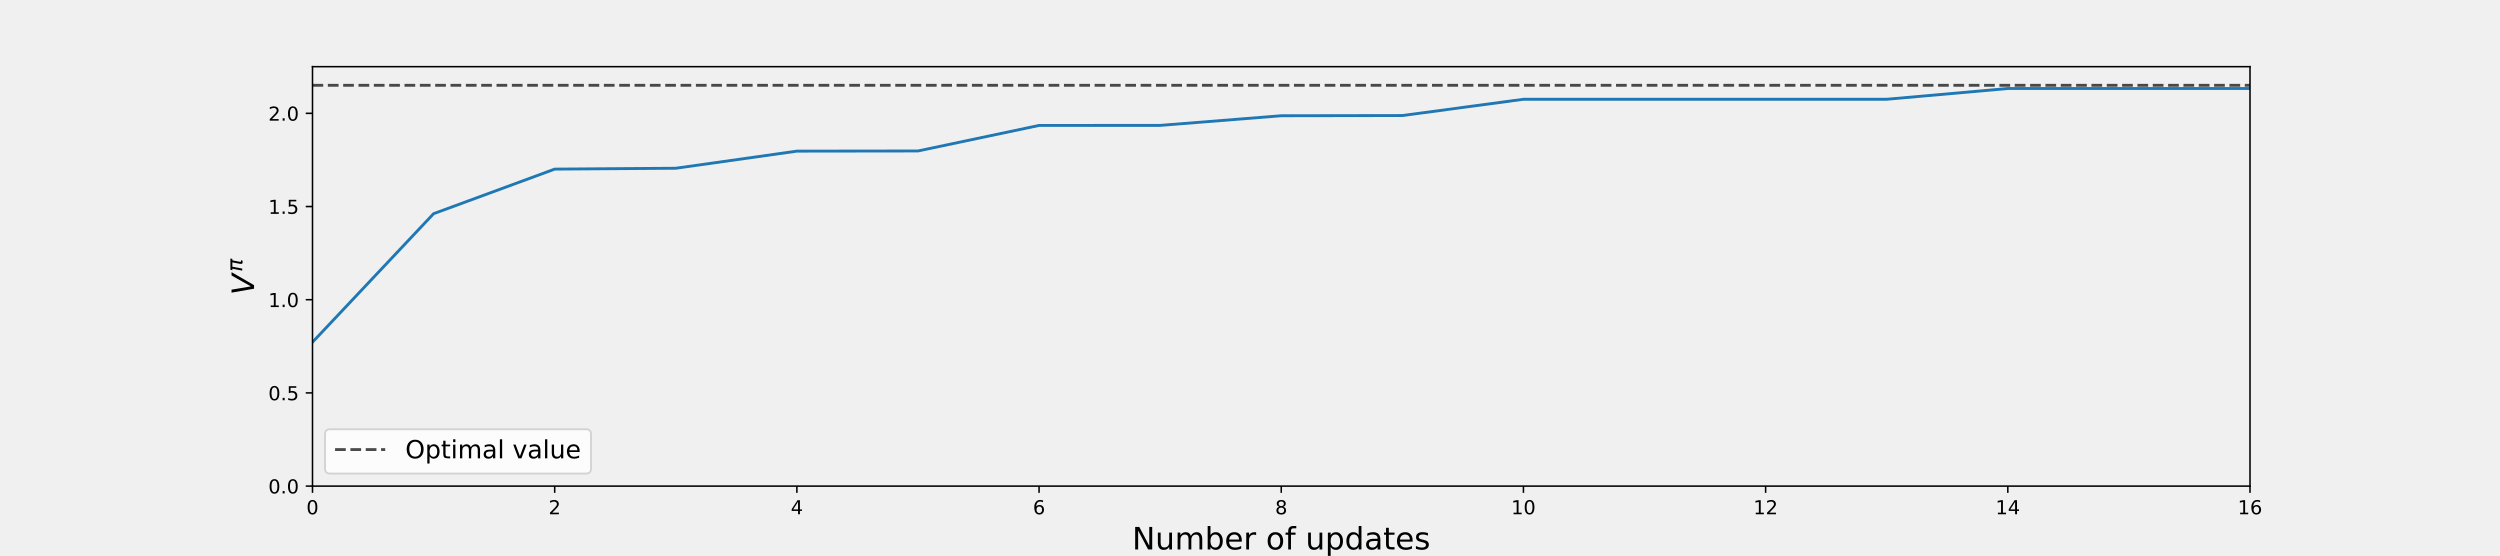
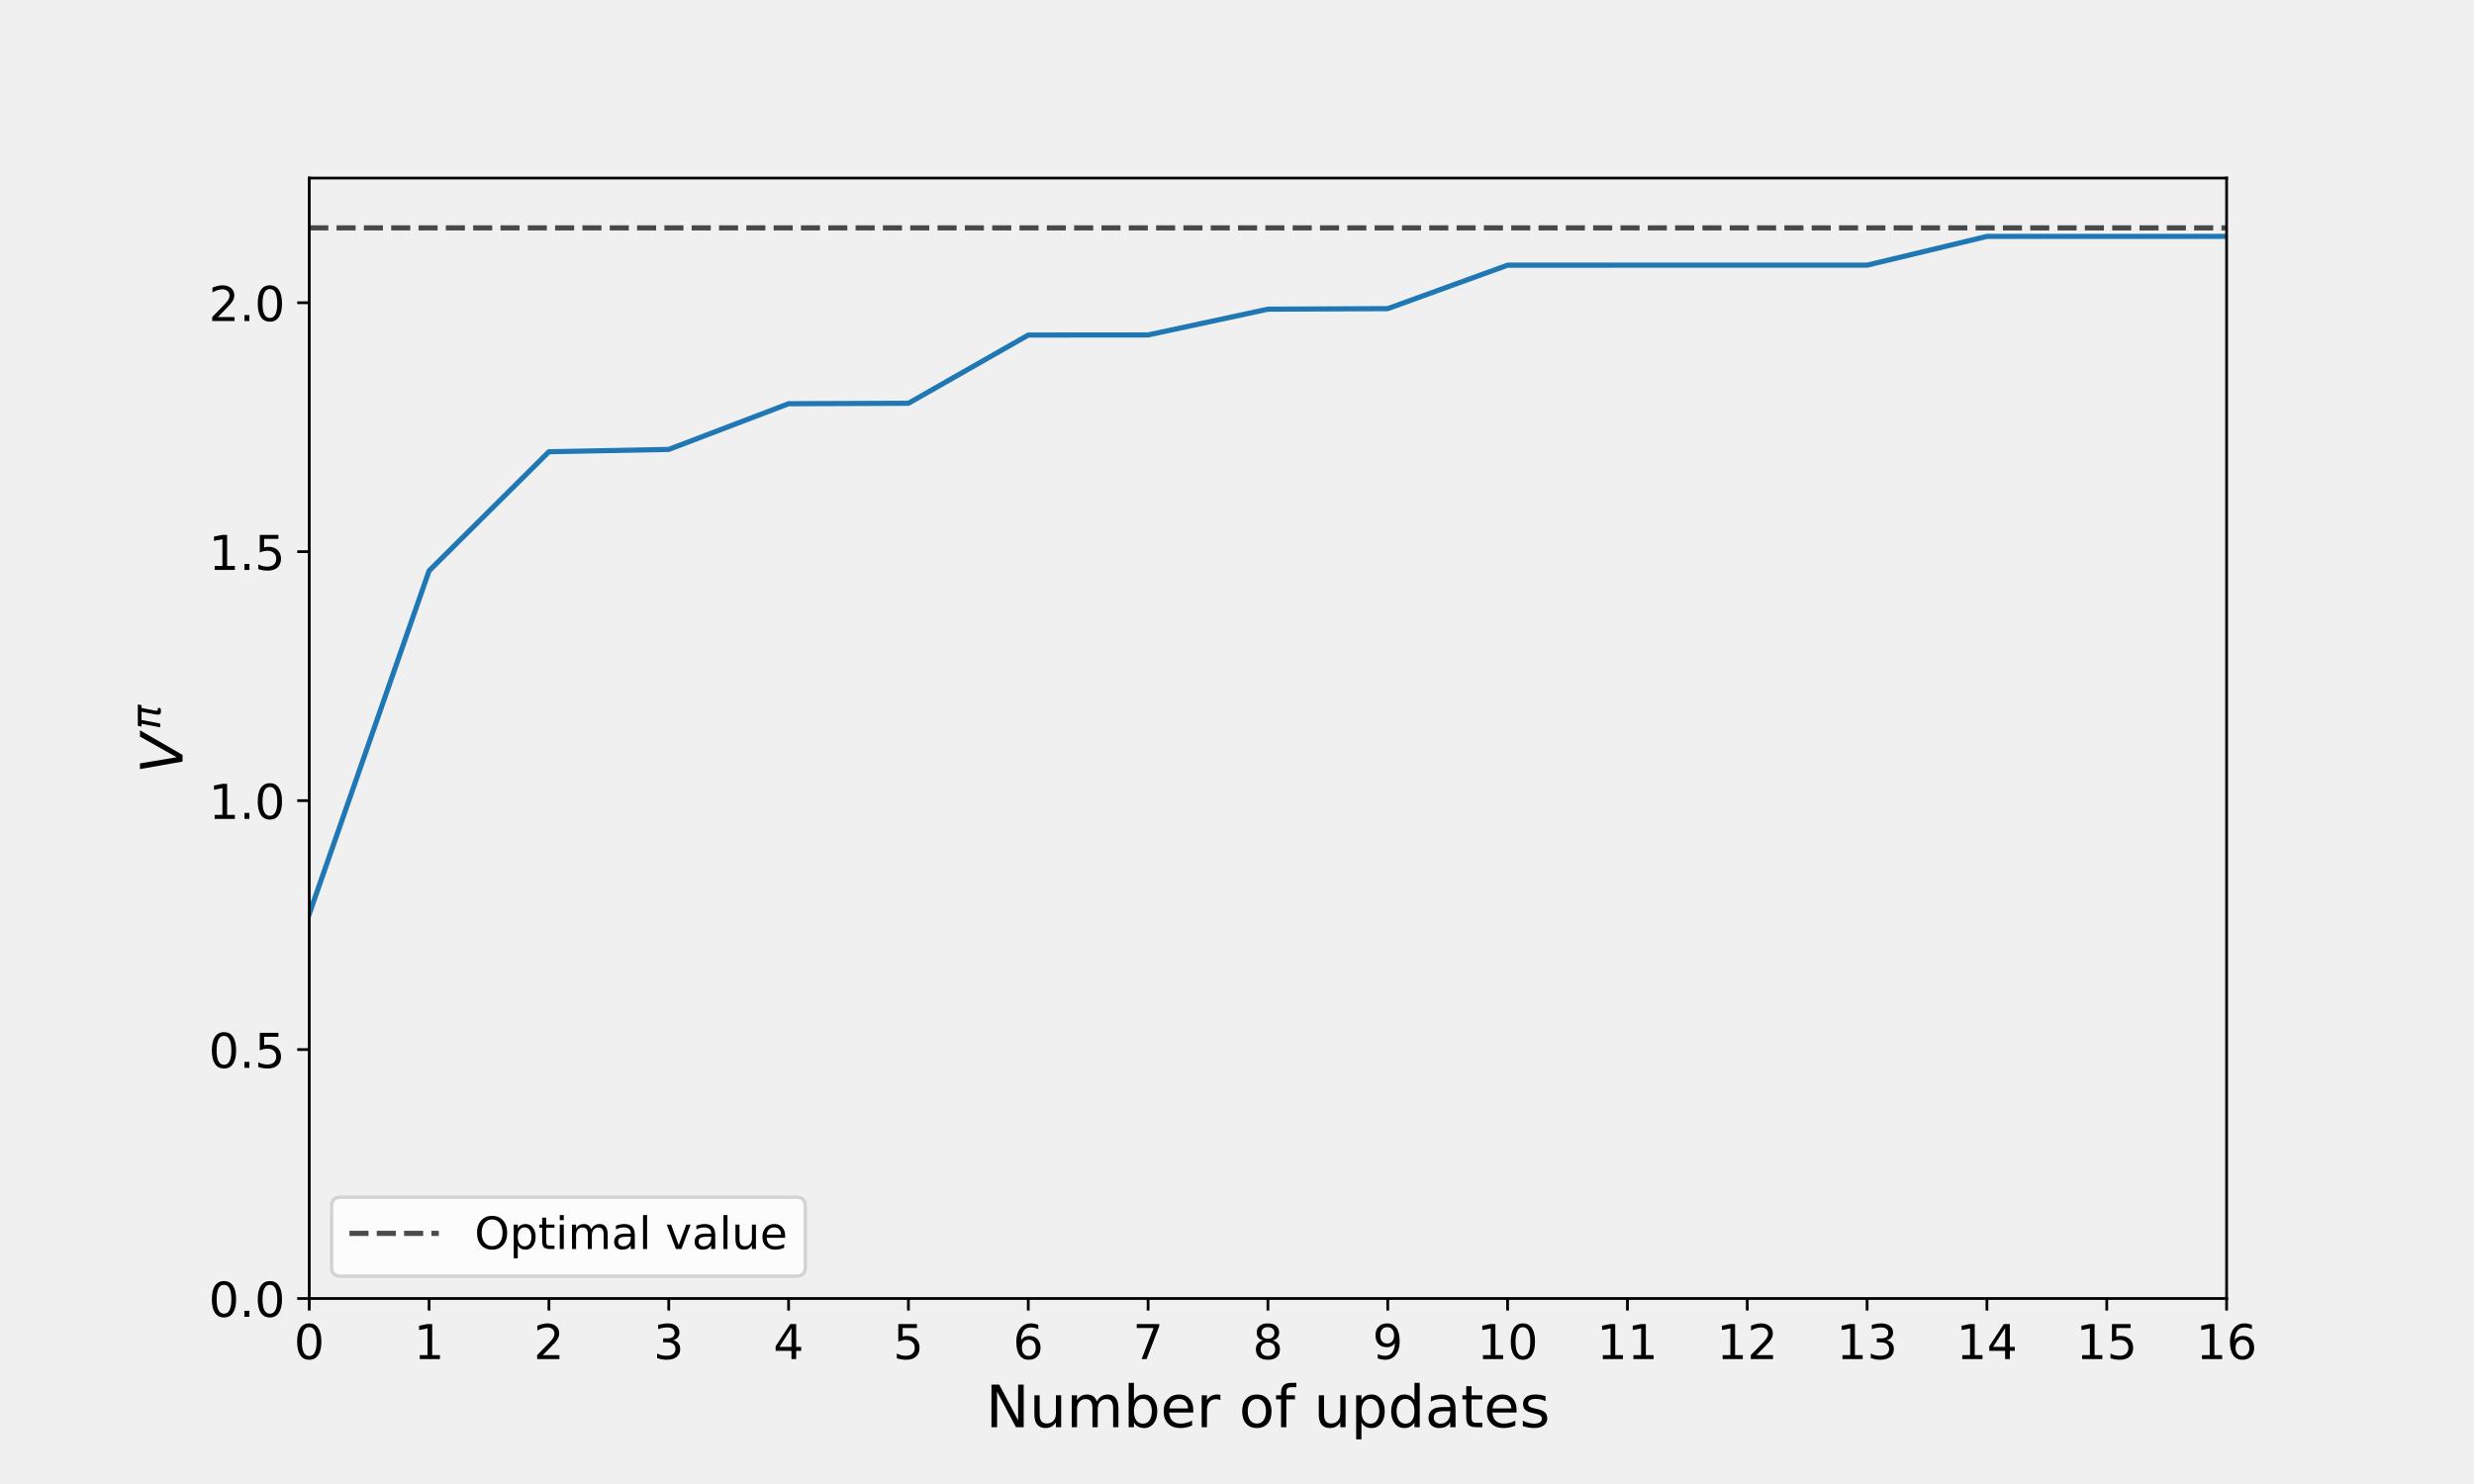
- <svg xmlns="http://www.w3.org/2000/svg" xmlns:xlink="http://www.w3.org/1999/xlink" width="1296pt" height="288pt" viewBox="0 0 1296 288" version="1.1">
+ <svg xmlns="http://www.w3.org/2000/svg" xmlns:xlink="http://www.w3.org/1999/xlink" width="720pt" height="432pt" viewBox="0 0 720 432" version="1.1">
  <defs>
    <style type="text/css">*{stroke-linejoin: round; stroke-linecap: butt}</style>
  </defs>
  <g id="figure_1">
    <g id="patch_1">
-       <path d="M 0 288  L 1296 288  L 1296 0  L 0 0  L 0 288  z " style="fill: none" />
+       <path d="M 0 432  L 720 432  L 720 0  L 0 0  L 0 432  z " style="fill: none" />
    </g>
    <g id="axes_1">
      <g id="patch_2">
-         <path d="M 162 252  L 1166.4 252  L 1166.4 34.56  L 162 34.56  L 162 252  z " style="fill: none" />
+         <path d="M 90 378  L 648 378  L 648 51.84  L 90 51.84  L 90 378  z " style="fill: none" />
      </g>
      <g id="matplotlib.axis_1">
        <g id="xtick_1">
          <g id="line2d_1">
            <defs>
-               <path id="m0a0b82d36b" d="M 0 0  L 0 3.5  " style="stroke: #000000; stroke-width: 0.8" />
+               <path id="m6c3528c30a" d="M 0 0  L 0 3.5  " style="stroke: #000000; stroke-width: 0.8" />
            </defs>
            <g>
-               <use xlink:href="#m0a0b82d36b" x="162" y="252" style="stroke: #000000; stroke-width: 0.8" />
+               <use xlink:href="#m6c3528c30a" x="90" y="378" style="stroke: #000000; stroke-width: 0.8" />
            </g>
          </g>
          <g id="text_1">
-             <g transform="translate(158.8187 266.5984)scale(0.1 -0.1)">
+             <g transform="translate(85.54625 395.6378)scale(0.14 -0.14)">
              <defs>
                <path id="DejaVuSans-30" d="M 2034 4250  Q 1547 4250 1301 3770  Q 1056 3291 1056 2328  Q 1056 1369 1301 889  Q 1547 409 2034 409  Q 2525 409 2770 889  Q 3016 1369 3016 2328  Q 3016 3291 2770 3770  Q 2525 4250 2034 4250  z M 2034 4750  Q 2819 4750 3233 4129  Q 3647 3509 3647 2328  Q 3647 1150 3233 529  Q 2819 -91 2034 -91  Q 1250 -91 836 529  Q 422 1150 422 2328  Q 422 3509 836 4129  Q 1250 4750 2034 4750  z " transform="scale(0.015625)" />
              </defs>
              <use xlink:href="#DejaVuSans-30" />
            </g>
          </g>
        </g>
        <g id="xtick_2">
          <g id="line2d_2">
            <g>
-               <use xlink:href="#m0a0b82d36b" x="287.55" y="252" style="stroke: #000000; stroke-width: 0.8" />
+               <use xlink:href="#m6c3528c30a" x="124.875" y="378" style="stroke: #000000; stroke-width: 0.8" />
            </g>
          </g>
          <g id="text_2">
-             <g transform="translate(284.3687 266.5984)scale(0.1 -0.1)">
-               <defs>
-                 <path id="DejaVuSans-32" d="M 1228 531  L 3431 531  L 3431 0  L 469 0  L 469 531  Q 828 903 1448 1529  Q 2069 2156 2228 2338  Q 2531 2678 2651 2914  Q 2772 3150 2772 3378  Q 2772 3750 2511 3984  Q 2250 4219 1831 4219  Q 1534 4219 1204 4116  Q 875 4013 500 3803  L 500 4441  Q 881 4594 1212 4672  Q 1544 4750 1819 4750  Q 2544 4750 2975 4387  Q 3406 4025 3406 3419  Q 3406 3131 3298 2873  Q 3191 2616 2906 2266  Q 2828 2175 2409 1742  Q 1991 1309 1228 531  z " transform="scale(0.015625)" />
-               </defs>
-               <use xlink:href="#DejaVuSans-32" />
+             <g transform="translate(120.4213 395.6378)scale(0.14 -0.14)">
+               <defs>
+                 <path id="DejaVuSans-31" d="M 794 531  L 1825 531  L 1825 4091  L 703 3866  L 703 4441  L 1819 4666  L 2450 4666  L 2450 531  L 3481 531  L 3481 0  L 794 0  L 794 531  z " transform="scale(0.015625)" />
+               </defs>
+               <use xlink:href="#DejaVuSans-31" />
            </g>
          </g>
        </g>
        <g id="xtick_3">
          <g id="line2d_3">
            <g>
-               <use xlink:href="#m0a0b82d36b" x="413.1" y="252" style="stroke: #000000; stroke-width: 0.8" />
+               <use xlink:href="#m6c3528c30a" x="159.75" y="378" style="stroke: #000000; stroke-width: 0.8" />
            </g>
          </g>
          <g id="text_3">
-             <g transform="translate(409.9187 266.5984)scale(0.1 -0.1)">
-               <defs>
-                 <path id="DejaVuSans-34" d="M 2419 4116  L 825 1625  L 2419 1625  L 2419 4116  z M 2253 4666  L 3047 4666  L 3047 1625  L 3713 1625  L 3713 1100  L 3047 1100  L 3047 0  L 2419 0  L 2419 1100  L 313 1100  L 313 1709  L 2253 4666  z " transform="scale(0.015625)" />
-               </defs>
-               <use xlink:href="#DejaVuSans-34" />
+             <g transform="translate(155.2962 395.6378)scale(0.14 -0.14)">
+               <defs>
+                 <path id="DejaVuSans-32" d="M 1228 531  L 3431 531  L 3431 0  L 469 0  L 469 531  Q 828 903 1448 1529  Q 2069 2156 2228 2338  Q 2531 2678 2651 2914  Q 2772 3150 2772 3378  Q 2772 3750 2511 3984  Q 2250 4219 1831 4219  Q 1534 4219 1204 4116  Q 875 4013 500 3803  L 500 4441  Q 881 4594 1212 4672  Q 1544 4750 1819 4750  Q 2544 4750 2975 4387  Q 3406 4025 3406 3419  Q 3406 3131 3298 2873  Q 3191 2616 2906 2266  Q 2828 2175 2409 1742  Q 1991 1309 1228 531  z " transform="scale(0.015625)" />
+               </defs>
+               <use xlink:href="#DejaVuSans-32" />
            </g>
          </g>
        </g>
        <g id="xtick_4">
          <g id="line2d_4">
            <g>
-               <use xlink:href="#m0a0b82d36b" x="538.65" y="252" style="stroke: #000000; stroke-width: 0.8" />
+               <use xlink:href="#m6c3528c30a" x="194.625" y="378" style="stroke: #000000; stroke-width: 0.8" />
            </g>
          </g>
          <g id="text_4">
-             <g transform="translate(535.4688 266.5984)scale(0.1 -0.1)">
-               <defs>
-                 <path id="DejaVuSans-36" d="M 2113 2584  Q 1688 2584 1439 2293  Q 1191 2003 1191 1497  Q 1191 994 1439 701  Q 1688 409 2113 409  Q 2538 409 2786 701  Q 3034 994 3034 1497  Q 3034 2003 2786 2293  Q 2538 2584 2113 2584  z M 3366 4563  L 3366 3988  Q 3128 4100 2886 4159  Q 2644 4219 2406 4219  Q 1781 4219 1451 3797  Q 1122 3375 1075 2522  Q 1259 2794 1537 2939  Q 1816 3084 2150 3084  Q 2853 3084 3261 2657  Q 3669 2231 3669 1497  Q 3669 778 3244 343  Q 2819 -91 2113 -91  Q 1303 -91 875 529  Q 447 1150 447 2328  Q 447 3434 972 4092  Q 1497 4750 2381 4750  Q 2619 4750 2861 4703  Q 3103 4656 3366 4563  z " transform="scale(0.015625)" />
-               </defs>
-               <use xlink:href="#DejaVuSans-36" />
+             <g transform="translate(190.1712 395.6378)scale(0.14 -0.14)">
+               <defs>
+                 <path id="DejaVuSans-33" d="M 2597 2516  Q 3050 2419 3304 2112  Q 3559 1806 3559 1356  Q 3559 666 3084 287  Q 2609 -91 1734 -91  Q 1441 -91 1130 -33  Q 819 25 488 141  L 488 750  Q 750 597 1062 519  Q 1375 441 1716 441  Q 2309 441 2620 675  Q 2931 909 2931 1356  Q 2931 1769 2642 2001  Q 2353 2234 1838 2234  L 1294 2234  L 1294 2753  L 1863 2753  Q 2328 2753 2575 2939  Q 2822 3125 2822 3475  Q 2822 3834 2567 4026  Q 2313 4219 1838 4219  Q 1578 4219 1281 4162  Q 984 4106 628 3988  L 628 4550  Q 988 4650 1302 4700  Q 1616 4750 1894 4750  Q 2613 4750 3031 4423  Q 3450 4097 3450 3541  Q 3450 3153 3228 2886  Q 3006 2619 2597 2516  z " transform="scale(0.015625)" />
+               </defs>
+               <use xlink:href="#DejaVuSans-33" />
            </g>
          </g>
        </g>
        <g id="xtick_5">
          <g id="line2d_5">
            <g>
-               <use xlink:href="#m0a0b82d36b" x="664.2" y="252" style="stroke: #000000; stroke-width: 0.8" />
+               <use xlink:href="#m6c3528c30a" x="229.5" y="378" style="stroke: #000000; stroke-width: 0.8" />
            </g>
          </g>
          <g id="text_5">
-             <g transform="translate(661.0187 266.5984)scale(0.1 -0.1)">
-               <defs>
-                 <path id="DejaVuSans-38" d="M 2034 2216  Q 1584 2216 1326 1975  Q 1069 1734 1069 1313  Q 1069 891 1326 650  Q 1584 409 2034 409  Q 2484 409 2743 651  Q 3003 894 3003 1313  Q 3003 1734 2745 1975  Q 2488 2216 2034 2216  z M 1403 2484  Q 997 2584 770 2862  Q 544 3141 544 3541  Q 544 4100 942 4425  Q 1341 4750 2034 4750  Q 2731 4750 3128 4425  Q 3525 4100 3525 3541  Q 3525 3141 3298 2862  Q 3072 2584 2669 2484  Q 3125 2378 3379 2068  Q 3634 1759 3634 1313  Q 3634 634 3220 271  Q 2806 -91 2034 -91  Q 1263 -91 848 271  Q 434 634 434 1313  Q 434 1759 690 2068  Q 947 2378 1403 2484  z M 1172 3481  Q 1172 3119 1398 2916  Q 1625 2713 2034 2713  Q 2441 2713 2670 2916  Q 2900 3119 2900 3481  Q 2900 3844 2670 4047  Q 2441 4250 2034 4250  Q 1625 4250 1398 4047  Q 1172 3844 1172 3481  z " transform="scale(0.015625)" />
-               </defs>
-               <use xlink:href="#DejaVuSans-38" />
+             <g transform="translate(225.0462 395.6378)scale(0.14 -0.14)">
+               <defs>
+                 <path id="DejaVuSans-34" d="M 2419 4116  L 825 1625  L 2419 1625  L 2419 4116  z M 2253 4666  L 3047 4666  L 3047 1625  L 3713 1625  L 3713 1100  L 3047 1100  L 3047 0  L 2419 0  L 2419 1100  L 313 1100  L 313 1709  L 2253 4666  z " transform="scale(0.015625)" />
+               </defs>
+               <use xlink:href="#DejaVuSans-34" />
            </g>
          </g>
        </g>
        <g id="xtick_6">
          <g id="line2d_6">
            <g>
-               <use xlink:href="#m0a0b82d36b" x="789.75" y="252" style="stroke: #000000; stroke-width: 0.8" />
+               <use xlink:href="#m6c3528c30a" x="264.375" y="378" style="stroke: #000000; stroke-width: 0.8" />
            </g>
          </g>
          <g id="text_6">
-             <g transform="translate(783.3875 266.5984)scale(0.1 -0.1)">
-               <defs>
-                 <path id="DejaVuSans-31" d="M 794 531  L 1825 531  L 1825 4091  L 703 3866  L 703 4441  L 1819 4666  L 2450 4666  L 2450 531  L 3481 531  L 3481 0  L 794 0  L 794 531  z " transform="scale(0.015625)" />
-               </defs>
-               <use xlink:href="#DejaVuSans-31" />
-               <use xlink:href="#DejaVuSans-30" x="63.623" />
+             <g transform="translate(259.9212 395.6378)scale(0.14 -0.14)">
+               <defs>
+                 <path id="DejaVuSans-35" d="M 691 4666  L 3169 4666  L 3169 4134  L 1269 4134  L 1269 2991  Q 1406 3038 1543 3061  Q 1681 3084 1819 3084  Q 2600 3084 3056 2656  Q 3513 2228 3513 1497  Q 3513 744 3044 326  Q 2575 -91 1722 -91  Q 1428 -91 1123 -41  Q 819 9 494 109  L 494 744  Q 775 591 1075 516  Q 1375 441 1709 441  Q 2250 441 2565 725  Q 2881 1009 2881 1497  Q 2881 1984 2565 2268  Q 2250 2553 1709 2553  Q 1456 2553 1204 2497  Q 953 2441 691 2322  L 691 4666  z " transform="scale(0.015625)" />
+               </defs>
+               <use xlink:href="#DejaVuSans-35" />
            </g>
          </g>
        </g>
        <g id="xtick_7">
          <g id="line2d_7">
            <g>
-               <use xlink:href="#m0a0b82d36b" x="915.3" y="252" style="stroke: #000000; stroke-width: 0.8" />
+               <use xlink:href="#m6c3528c30a" x="299.25" y="378" style="stroke: #000000; stroke-width: 0.8" />
            </g>
          </g>
          <g id="text_7">
-             <g transform="translate(908.9375 266.5984)scale(0.1 -0.1)">
-               <use xlink:href="#DejaVuSans-31" />
-               <use xlink:href="#DejaVuSans-32" x="63.623" />
+             <g transform="translate(294.7962 395.6378)scale(0.14 -0.14)">
+               <defs>
+                 <path id="DejaVuSans-36" d="M 2113 2584  Q 1688 2584 1439 2293  Q 1191 2003 1191 1497  Q 1191 994 1439 701  Q 1688 409 2113 409  Q 2538 409 2786 701  Q 3034 994 3034 1497  Q 3034 2003 2786 2293  Q 2538 2584 2113 2584  z M 3366 4563  L 3366 3988  Q 3128 4100 2886 4159  Q 2644 4219 2406 4219  Q 1781 4219 1451 3797  Q 1122 3375 1075 2522  Q 1259 2794 1537 2939  Q 1816 3084 2150 3084  Q 2853 3084 3261 2657  Q 3669 2231 3669 1497  Q 3669 778 3244 343  Q 2819 -91 2113 -91  Q 1303 -91 875 529  Q 447 1150 447 2328  Q 447 3434 972 4092  Q 1497 4750 2381 4750  Q 2619 4750 2861 4703  Q 3103 4656 3366 4563  z " transform="scale(0.015625)" />
+               </defs>
+               <use xlink:href="#DejaVuSans-36" />
            </g>
          </g>
        </g>
        <g id="xtick_8">
          <g id="line2d_8">
            <g>
-               <use xlink:href="#m0a0b82d36b" x="1040.85" y="252" style="stroke: #000000; stroke-width: 0.8" />
+               <use xlink:href="#m6c3528c30a" x="334.125" y="378" style="stroke: #000000; stroke-width: 0.8" />
            </g>
          </g>
          <g id="text_8">
-             <g transform="translate(1034.487 266.5984)scale(0.1 -0.1)">
-               <use xlink:href="#DejaVuSans-31" />
-               <use xlink:href="#DejaVuSans-34" x="63.623" />
+             <g transform="translate(329.6712 395.6378)scale(0.14 -0.14)">
+               <defs>
+                 <path id="DejaVuSans-37" d="M 525 4666  L 3525 4666  L 3525 4397  L 1831 0  L 1172 0  L 2766 4134  L 525 4134  L 525 4666  z " transform="scale(0.015625)" />
+               </defs>
+               <use xlink:href="#DejaVuSans-37" />
            </g>
          </g>
        </g>
        <g id="xtick_9">
          <g id="line2d_9">
            <g>
-               <use xlink:href="#m0a0b82d36b" x="1166.4" y="252" style="stroke: #000000; stroke-width: 0.8" />
+               <use xlink:href="#m6c3528c30a" x="369" y="378" style="stroke: #000000; stroke-width: 0.8" />
            </g>
          </g>
          <g id="text_9">
-             <g transform="translate(1160.037 266.5984)scale(0.1 -0.1)">
+             <g transform="translate(364.5462 395.6378)scale(0.14 -0.14)">
+               <defs>
+                 <path id="DejaVuSans-38" d="M 2034 2216  Q 1584 2216 1326 1975  Q 1069 1734 1069 1313  Q 1069 891 1326 650  Q 1584 409 2034 409  Q 2484 409 2743 651  Q 3003 894 3003 1313  Q 3003 1734 2745 1975  Q 2488 2216 2034 2216  z M 1403 2484  Q 997 2584 770 2862  Q 544 3141 544 3541  Q 544 4100 942 4425  Q 1341 4750 2034 4750  Q 2731 4750 3128 4425  Q 3525 4100 3525 3541  Q 3525 3141 3298 2862  Q 3072 2584 2669 2484  Q 3125 2378 3379 2068  Q 3634 1759 3634 1313  Q 3634 634 3220 271  Q 2806 -91 2034 -91  Q 1263 -91 848 271  Q 434 634 434 1313  Q 434 1759 690 2068  Q 947 2378 1403 2484  z M 1172 3481  Q 1172 3119 1398 2916  Q 1625 2713 2034 2713  Q 2441 2713 2670 2916  Q 2900 3119 2900 3481  Q 2900 3844 2670 4047  Q 2441 4250 2034 4250  Q 1625 4250 1398 4047  Q 1172 3844 1172 3481  z " transform="scale(0.015625)" />
+               </defs>
+               <use xlink:href="#DejaVuSans-38" />
+             </g>
+           </g>
+         </g>
+         <g id="xtick_10">
+           <g id="line2d_10">
+             <g>
+               <use xlink:href="#m6c3528c30a" x="403.875" y="378" style="stroke: #000000; stroke-width: 0.8" />
+             </g>
+           </g>
+           <g id="text_10">
+             <g transform="translate(399.4212 395.6378)scale(0.14 -0.14)">
+               <defs>
+                 <path id="DejaVuSans-39" d="M 703 97  L 703 672  Q 941 559 1184 500  Q 1428 441 1663 441  Q 2288 441 2617 861  Q 2947 1281 2994 2138  Q 2813 1869 2534 1725  Q 2256 1581 1919 1581  Q 1219 1581 811 2004  Q 403 2428 403 3163  Q 403 3881 828 4315  Q 1253 4750 1959 4750  Q 2769 4750 3195 4129  Q 3622 3509 3622 2328  Q 3622 1225 3098 567  Q 2575 -91 1691 -91  Q 1453 -91 1209 -44  Q 966 3 703 97  z M 1959 2075  Q 2384 2075 2632 2365  Q 2881 2656 2881 3163  Q 2881 3666 2632 3958  Q 2384 4250 1959 4250  Q 1534 4250 1286 3958  Q 1038 3666 1038 3163  Q 1038 2656 1286 2365  Q 1534 2075 1959 2075  z " transform="scale(0.015625)" />
+               </defs>
+               <use xlink:href="#DejaVuSans-39" />
+             </g>
+           </g>
+         </g>
+         <g id="xtick_11">
+           <g id="line2d_11">
+             <g>
+               <use xlink:href="#m6c3528c30a" x="438.75" y="378" style="stroke: #000000; stroke-width: 0.8" />
+             </g>
+           </g>
+           <g id="text_11">
+             <g transform="translate(429.8425 395.6378)scale(0.14 -0.14)">
+               <use xlink:href="#DejaVuSans-31" />
+               <use xlink:href="#DejaVuSans-30" x="63.623" />
+             </g>
+           </g>
+         </g>
+         <g id="xtick_12">
+           <g id="line2d_12">
+             <g>
+               <use xlink:href="#m6c3528c30a" x="473.625" y="378" style="stroke: #000000; stroke-width: 0.8" />
+             </g>
+           </g>
+           <g id="text_12">
+             <g transform="translate(464.7175 395.6378)scale(0.14 -0.14)">
+               <use xlink:href="#DejaVuSans-31" />
+               <use xlink:href="#DejaVuSans-31" x="63.623" />
+             </g>
+           </g>
+         </g>
+         <g id="xtick_13">
+           <g id="line2d_13">
+             <g>
+               <use xlink:href="#m6c3528c30a" x="508.5" y="378" style="stroke: #000000; stroke-width: 0.8" />
+             </g>
+           </g>
+           <g id="text_13">
+             <g transform="translate(499.5925 395.6378)scale(0.14 -0.14)">
+               <use xlink:href="#DejaVuSans-31" />
+               <use xlink:href="#DejaVuSans-32" x="63.623" />
+             </g>
+           </g>
+         </g>
+         <g id="xtick_14">
+           <g id="line2d_14">
+             <g>
+               <use xlink:href="#m6c3528c30a" x="543.375" y="378" style="stroke: #000000; stroke-width: 0.8" />
+             </g>
+           </g>
+           <g id="text_14">
+             <g transform="translate(534.4675 395.6378)scale(0.14 -0.14)">
+               <use xlink:href="#DejaVuSans-31" />
+               <use xlink:href="#DejaVuSans-33" x="63.623" />
+             </g>
+           </g>
+         </g>
+         <g id="xtick_15">
+           <g id="line2d_15">
+             <g>
+               <use xlink:href="#m6c3528c30a" x="578.25" y="378" style="stroke: #000000; stroke-width: 0.8" />
+             </g>
+           </g>
+           <g id="text_15">
+             <g transform="translate(569.3425 395.6378)scale(0.14 -0.14)">
+               <use xlink:href="#DejaVuSans-31" />
+               <use xlink:href="#DejaVuSans-34" x="63.623" />
+             </g>
+           </g>
+         </g>
+         <g id="xtick_16">
+           <g id="line2d_16">
+             <g>
+               <use xlink:href="#m6c3528c30a" x="613.125" y="378" style="stroke: #000000; stroke-width: 0.8" />
+             </g>
+           </g>
+           <g id="text_16">
+             <g transform="translate(604.2175 395.6378)scale(0.14 -0.14)">
+               <use xlink:href="#DejaVuSans-31" />
+               <use xlink:href="#DejaVuSans-35" x="63.623" />
+             </g>
+           </g>
+         </g>
+         <g id="xtick_17">
+           <g id="line2d_17">
+             <g>
+               <use xlink:href="#m6c3528c30a" x="648" y="378" style="stroke: #000000; stroke-width: 0.8" />
+             </g>
+           </g>
+           <g id="text_17">
+             <g transform="translate(639.0925 395.6378)scale(0.14 -0.14)">
              <use xlink:href="#DejaVuSans-31" />
              <use xlink:href="#DejaVuSans-36" x="63.623" />
            </g>
          </g>
        </g>
-         <g id="text_10">
-           <g transform="translate(586.91 284.8356)scale(0.16 -0.16)">
+         <g id="text_18">
+           <g transform="translate(286.8794 415.4667)scale(0.17 -0.17)">
            <defs>
              <path id="DejaVuSans-4e" d="M 628 4666  L 1478 4666  L 3547 763  L 3547 4666  L 4159 4666  L 4159 0  L 3309 0  L 1241 3903  L 1241 0  L 628 0  L 628 4666  z " transform="scale(0.015625)" />
              <path id="DejaVuSans-75" d="M 544 1381  L 544 3500  L 1119 3500  L 1119 1403  Q 1119 906 1312 657  Q 1506 409 1894 409  Q 2359 409 2629 706  Q 2900 1003 2900 1516  L 2900 3500  L 3475 3500  L 3475 0  L 2900 0  L 2900 538  Q 2691 219 2414 64  Q 2138 -91 1772 -91  Q 1169 -91 856 284  Q 544 659 544 1381  z M 1991 3584  L 1991 3584  z " transform="scale(0.015625)" />
              <path id="DejaVuSans-6d" d="M 3328 2828  Q 3544 3216 3844 3400  Q 4144 3584 4550 3584  Q 5097 3584 5394 3201  Q 5691 2819 5691 2113  L 5691 0  L 5113 0  L 5113 2094  Q 5113 2597 4934 2840  Q 4756 3084 4391 3084  Q 3944 3084 3684 2787  Q 3425 2491 3425 1978  L 3425 0  L 2847 0  L 2847 2094  Q 2847 2600 2669 2842  Q 2491 3084 2119 3084  Q 1678 3084 1418 2786  Q 1159 2488 1159 1978  L 1159 0  L 581 0  L 581 3500  L 1159 3500  L 1159 2956  Q 1356 3278 1631 3431  Q 1906 3584 2284 3584  Q 2666 3584 2933 3390  Q 3200 3197 3328 2828  z " transform="scale(0.015625)" />
              <path id="DejaVuSans-62" d="M 3116 1747  Q 3116 2381 2855 2742  Q 2594 3103 2138 3103  Q 1681 3103 1420 2742  Q 1159 2381 1159 1747  Q 1159 1113 1420 752  Q 1681 391 2138 391  Q 2594 391 2855 752  Q 3116 1113 3116 1747  z M 1159 2969  Q 1341 3281 1617 3432  Q 1894 3584 2278 3584  Q 2916 3584 3314 3078  Q 3713 2572 3713 1747  Q 3713 922 3314 415  Q 2916 -91 2278 -91  Q 1894 -91 1617 61  Q 1341 213 1159 525  L 1159 0  L 581 0  L 581 4863  L 1159 4863  L 1159 2969  z " transform="scale(0.015625)" />
              <path id="DejaVuSans-65" d="M 3597 1894  L 3597 1613  L 953 1613  Q 991 1019 1311 708  Q 1631 397 2203 397  Q 2534 397 2845 478  Q 3156 559 3463 722  L 3463 178  Q 3153 47 2828 -22  Q 2503 -91 2169 -91  Q 1331 -91 842 396  Q 353 884 353 1716  Q 353 2575 817 3079  Q 1281 3584 2069 3584  Q 2775 3584 3186 3129  Q 3597 2675 3597 1894  z M 3022 2063  Q 3016 2534 2758 2815  Q 2500 3097 2075 3097  Q 1594 3097 1305 2825  Q 1016 2553 972 2059  L 3022 2063  z " transform="scale(0.015625)" />
              <path id="DejaVuSans-72" d="M 2631 2963  Q 2534 3019 2420 3045  Q 2306 3072 2169 3072  Q 1681 3072 1420 2755  Q 1159 2438 1159 1844  L 1159 0  L 581 0  L 581 3500  L 1159 3500  L 1159 2956  Q 1341 3275 1631 3429  Q 1922 3584 2338 3584  Q 2397 3584 2469 3576  Q 2541 3569 2628 3553  L 2631 2963  z " transform="scale(0.015625)" />
              <path id="DejaVuSans-20" transform="scale(0.015625)" />
              <path id="DejaVuSans-6f" d="M 1959 3097  Q 1497 3097 1228 2736  Q 959 2375 959 1747  Q 959 1119 1226 758  Q 1494 397 1959 397  Q 2419 397 2687 759  Q 2956 1122 2956 1747  Q 2956 2369 2687 2733  Q 2419 3097 1959 3097  z M 1959 3584  Q 2709 3584 3137 3096  Q 3566 2609 3566 1747  Q 3566 888 3137 398  Q 2709 -91 1959 -91  Q 1206 -91 779 398  Q 353 888 353 1747  Q 353 2609 779 3096  Q 1206 3584 1959 3584  z " transform="scale(0.015625)" />
              <path id="DejaVuSans-66" d="M 2375 4863  L 2375 4384  L 1825 4384  Q 1516 4384 1395 4259  Q 1275 4134 1275 3809  L 1275 3500  L 2222 3500  L 2222 3053  L 1275 3053  L 1275 0  L 697 0  L 697 3053  L 147 3053  L 147 3500  L 697 3500  L 697 3744  Q 697 4328 969 4595  Q 1241 4863 1831 4863  L 2375 4863  z " transform="scale(0.015625)" />
              <path id="DejaVuSans-70" d="M 1159 525  L 1159 -1331  L 581 -1331  L 581 3500  L 1159 3500  L 1159 2969  Q 1341 3281 1617 3432  Q 1894 3584 2278 3584  Q 2916 3584 3314 3078  Q 3713 2572 3713 1747  Q 3713 922 3314 415  Q 2916 -91 2278 -91  Q 1894 -91 1617 61  Q 1341 213 1159 525  z M 3116 1747  Q 3116 2381 2855 2742  Q 2594 3103 2138 3103  Q 1681 3103 1420 2742  Q 1159 2381 1159 1747  Q 1159 1113 1420 752  Q 1681 391 2138 391  Q 2594 391 2855 752  Q 3116 1113 3116 1747  z " transform="scale(0.015625)" />
              <path id="DejaVuSans-64" d="M 2906 2969  L 2906 4863  L 3481 4863  L 3481 0  L 2906 0  L 2906 525  Q 2725 213 2448 61  Q 2172 -91 1784 -91  Q 1150 -91 751 415  Q 353 922 353 1747  Q 353 2572 751 3078  Q 1150 3584 1784 3584  Q 2172 3584 2448 3432  Q 2725 3281 2906 2969  z M 947 1747  Q 947 1113 1208 752  Q 1469 391 1925 391  Q 2381 391 2643 752  Q 2906 1113 2906 1747  Q 2906 2381 2643 2742  Q 2381 3103 1925 3103  Q 1469 3103 1208 2742  Q 947 2381 947 1747  z " transform="scale(0.015625)" />
              <path id="DejaVuSans-61" d="M 2194 1759  Q 1497 1759 1228 1600  Q 959 1441 959 1056  Q 959 750 1161 570  Q 1363 391 1709 391  Q 2188 391 2477 730  Q 2766 1069 2766 1631  L 2766 1759  L 2194 1759  z M 3341 1997  L 3341 0  L 2766 0  L 2766 531  Q 2569 213 2275 61  Q 1981 -91 1556 -91  Q 1019 -91 701 211  Q 384 513 384 1019  Q 384 1609 779 1909  Q 1175 2209 1959 2209  L 2766 2209  L 2766 2266  Q 2766 2663 2505 2880  Q 2244 3097 1772 3097  Q 1472 3097 1187 3025  Q 903 2953 641 2809  L 641 3341  Q 956 3463 1253 3523  Q 1550 3584 1831 3584  Q 2591 3584 2966 3190  Q 3341 2797 3341 1997  z " transform="scale(0.015625)" />
              <path id="DejaVuSans-74" d="M 1172 4494  L 1172 3500  L 2356 3500  L 2356 3053  L 1172 3053  L 1172 1153  Q 1172 725 1289 603  Q 1406 481 1766 481  L 2356 481  L 2356 0  L 1766 0  Q 1100 0 847 248  Q 594 497 594 1153  L 594 3053  L 172 3053  L 172 3500  L 594 3500  L 594 4494  L 1172 4494  z " transform="scale(0.015625)" />
              <path id="DejaVuSans-73" d="M 2834 3397  L 2834 2853  Q 2591 2978 2328 3040  Q 2066 3103 1784 3103  Q 1356 3103 1142 2972  Q 928 2841 928 2578  Q 928 2378 1081 2264  Q 1234 2150 1697 2047  L 1894 2003  Q 2506 1872 2764 1633  Q 3022 1394 3022 966  Q 3022 478 2636 193  Q 2250 -91 1575 -91  Q 1294 -91 989 -36  Q 684 19 347 128  L 347 722  Q 666 556 975 473  Q 1284 391 1588 391  Q 1994 391 2212 530  Q 2431 669 2431 922  Q 2431 1156 2273 1281  Q 2116 1406 1581 1522  L 1381 1569  Q 847 1681 609 1914  Q 372 2147 372 2553  Q 372 3047 722 3315  Q 1072 3584 1716 3584  Q 2034 3584 2315 3537  Q 2597 3491 2834 3397  z " transform="scale(0.015625)" />
            </defs>
            <use xlink:href="#DejaVuSans-4e" />
            <use xlink:href="#DejaVuSans-75" x="74.805" />
            <use xlink:href="#DejaVuSans-6d" x="138.184" />
            <use xlink:href="#DejaVuSans-62" x="235.596" />
            <use xlink:href="#DejaVuSans-65" x="299.072" />
            <use xlink:href="#DejaVuSans-72" x="360.596" />
            <use xlink:href="#DejaVuSans-20" x="401.709" />
            <use xlink:href="#DejaVuSans-6f" x="433.496" />
            <use xlink:href="#DejaVuSans-66" x="494.678" />
            <use xlink:href="#DejaVuSans-20" x="529.883" />
            <use xlink:href="#DejaVuSans-75" x="561.67" />
            <use xlink:href="#DejaVuSans-70" x="625.049" />
            <use xlink:href="#DejaVuSans-64" x="688.525" />
            <use xlink:href="#DejaVuSans-61" x="752.002" />
            <use xlink:href="#DejaVuSans-74" x="813.281" />
            <use xlink:href="#DejaVuSans-65" x="852.49" />
            <use xlink:href="#DejaVuSans-73" x="914.014" />
          </g>
        </g>
      </g>
      <g id="matplotlib.axis_2">
        <g id="ytick_1">
-           <g id="line2d_10">
+           <g id="line2d_18">
            <defs>
-               <path id="m5d13d54ebd" d="M 0 0  L -3.5 0  " style="stroke: #000000; stroke-width: 0.8" />
+               <path id="m97cc9d4f5a" d="M 0 0  L -3.5 0  " style="stroke: #000000; stroke-width: 0.8" />
            </defs>
            <g>
-               <use xlink:href="#m5d13d54ebd" x="162" y="252" style="stroke: #000000; stroke-width: 0.8" />
-             </g>
-           </g>
-           <g id="text_11">
-             <g transform="translate(139.0969 255.7992)scale(0.1 -0.1)">
+               <use xlink:href="#m97cc9d4f5a" x="90" y="378" style="stroke: #000000; stroke-width: 0.8" />
+             </g>
+           </g>
+           <g id="text_19">
+             <g transform="translate(60.73562 383.3189)scale(0.14 -0.14)">
              <defs>
                <path id="DejaVuSans-2e" d="M 684 794  L 1344 794  L 1344 0  L 684 0  L 684 794  z " transform="scale(0.015625)" />
              </defs>
              <use xlink:href="#DejaVuSans-30" />
              <use xlink:href="#DejaVuSans-2e" x="63.623" />
              <use xlink:href="#DejaVuSans-30" x="95.41" />
            </g>
          </g>
        </g>
        <g id="ytick_2">
-           <g id="line2d_11">
-             <g>
-               <use xlink:href="#m5d13d54ebd" x="162" y="203.688" style="stroke: #000000; stroke-width: 0.8" />
-             </g>
-           </g>
-           <g id="text_12">
-             <g transform="translate(139.0969 207.4871)scale(0.1 -0.1)">
-               <defs>
-                 <path id="DejaVuSans-35" d="M 691 4666  L 3169 4666  L 3169 4134  L 1269 4134  L 1269 2991  Q 1406 3038 1543 3061  Q 1681 3084 1819 3084  Q 2600 3084 3056 2656  Q 3513 2228 3513 1497  Q 3513 744 3044 326  Q 2575 -91 1722 -91  Q 1428 -91 1123 -41  Q 819 9 494 109  L 494 744  Q 775 591 1075 516  Q 1375 441 1709 441  Q 2250 441 2565 725  Q 2881 1009 2881 1497  Q 2881 1984 2565 2268  Q 2250 2553 1709 2553  Q 1456 2553 1204 2497  Q 953 2441 691 2322  L 691 4666  z " transform="scale(0.015625)" />
-               </defs>
+           <g id="line2d_19">
+             <g>
+               <use xlink:href="#m97cc9d4f5a" x="90" y="305.532" style="stroke: #000000; stroke-width: 0.8" />
+             </g>
+           </g>
+           <g id="text_20">
+             <g transform="translate(60.73562 310.8507)scale(0.14 -0.14)">
              <use xlink:href="#DejaVuSans-30" />
              <use xlink:href="#DejaVuSans-2e" x="63.623" />
              <use xlink:href="#DejaVuSans-35" x="95.41" />
            </g>
          </g>
        </g>
        <g id="ytick_3">
-           <g id="line2d_12">
-             <g>
-               <use xlink:href="#m5d13d54ebd" x="162" y="155.376" style="stroke: #000000; stroke-width: 0.8" />
-             </g>
-           </g>
-           <g id="text_13">
-             <g transform="translate(139.0969 159.175)scale(0.1 -0.1)">
+           <g id="line2d_20">
+             <g>
+               <use xlink:href="#m97cc9d4f5a" x="90" y="233.064" style="stroke: #000000; stroke-width: 0.8" />
+             </g>
+           </g>
+           <g id="text_21">
+             <g transform="translate(60.73562 238.3825)scale(0.14 -0.14)">
              <use xlink:href="#DejaVuSans-31" />
              <use xlink:href="#DejaVuSans-2e" x="63.623" />
              <use xlink:href="#DejaVuSans-30" x="95.41" />
            </g>
          </g>
        </g>
        <g id="ytick_4">
-           <g id="line2d_13">
-             <g>
-               <use xlink:href="#m5d13d54ebd" x="162" y="107.064" style="stroke: #000000; stroke-width: 0.8" />
-             </g>
-           </g>
-           <g id="text_14">
-             <g transform="translate(139.0969 110.8629)scale(0.1 -0.1)">
+           <g id="line2d_21">
+             <g>
+               <use xlink:href="#m97cc9d4f5a" x="90" y="160.595" style="stroke: #000000; stroke-width: 0.8" />
+             </g>
+           </g>
+           <g id="text_22">
+             <g transform="translate(60.73562 165.9144)scale(0.14 -0.14)">
              <use xlink:href="#DejaVuSans-31" />
              <use xlink:href="#DejaVuSans-2e" x="63.623" />
              <use xlink:href="#DejaVuSans-35" x="95.41" />
            </g>
          </g>
        </g>
        <g id="ytick_5">
-           <g id="line2d_14">
-             <g>
-               <use xlink:href="#m5d13d54ebd" x="162" y="58.752" style="stroke: #000000; stroke-width: 0.8" />
-             </g>
-           </g>
-           <g id="text_15">
-             <g transform="translate(139.0969 62.55074)scale(0.1 -0.1)">
+           <g id="line2d_22">
+             <g>
+               <use xlink:href="#m97cc9d4f5a" x="90" y="88.127" style="stroke: #000000; stroke-width: 0.8" />
+             </g>
+           </g>
+           <g id="text_23">
+             <g transform="translate(60.73562 93.44619)scale(0.14 -0.14)">
              <use xlink:href="#DejaVuSans-32" />
              <use xlink:href="#DejaVuSans-2e" x="63.623" />
              <use xlink:href="#DejaVuSans-30" x="95.41" />
            </g>
          </g>
        </g>
-         <g id="text_16">
-           <g transform="translate(131.7694 152.96)rotate(-90)scale(0.16 -0.16)">
+         <g id="text_24">
+           <g transform="translate(53.20016 225.205)rotate(-90)scale(0.17 -0.17)">
            <defs>
              <path id="DejaVuSans-Oblique-56" d="M 1319 0  L 500 4666  L 1119 4666  L 1797 653  L 4063 4666  L 4750 4666  L 2053 0  L 1319 0  z " transform="scale(0.015625)" />
              <path id="DejaVuSans-Oblique-3c0" d="M 584 3500  L 3938 3500  L 3825 2925  L 3384 2925  L 2966 775  Q 2922 550 2981 450  Q 3038 353 3209 353  Q 3256 353 3325 363  Q 3397 369 3419 372  L 3338 -44  Q 3222 -84 3103 -103  Q 2981 -122 2866 -122  Q 2491 -122 2388 81  Q 2284 288 2391 838  L 2797 2925  L 1506 2925  L 938 0  L 350 0  L 919 2925  L 472 2925  L 584 3500  z " transform="scale(0.015625)" />
            </defs>
            <use xlink:href="#DejaVuSans-Oblique-56" transform="translate(0 0.4375)" />
            <use xlink:href="#DejaVuSans-Oblique-3c0" transform="translate(75.42497 38.71875)scale(0.7)" />
          </g>
        </g>
      </g>
-       <g id="line2d_15">
-         <path d="M 162 177.388  L 224.775 110.773  L 287.55 87.666  L 350.325 87.219  L 413.1 78.349  L 475.875 78.262  L 538.65 65.023  L 601.425 65.003  L 664.2 60.001  L 726.975 59.896  L 789.75 51.462  L 852.525 51.462  L 915.3 51.46  L 978.075 51.46  L 1040.85 45.881  L 1103.625 45.875  L 1166.4 45.875  " clip-path="url(#pf21e9687d1)" style="fill: none; stroke: #1f77b4; stroke-width: 1.5; stroke-linecap: square" />
-       </g>
-       <g id="line2d_16">
-         <path d="M 162 44.222  L 1166.4 44.222  " clip-path="url(#pf21e9687d1)" style="fill: none; stroke-dasharray: 5.55,2.4; stroke-dashoffset: 0; stroke: #000000; stroke-opacity: 0.7; stroke-width: 1.5" />
+       <g id="line2d_23">
+         <path d="M 90 266.081  L 124.875 166.16  L 159.75 131.5  L 194.625 130.828  L 229.5 117.524  L 264.375 117.393  L 299.25 97.535  L 334.125 97.505  L 369 90.002  L 403.875 89.844  L 438.75 77.193  L 473.625 77.192  L 508.5 77.19  L 543.375 77.19  L 578.25 68.821  L 613.125 68.813  L 648 68.813  " clip-path="url(#pf66dacadeb)" style="fill: none; stroke: #1f77b4; stroke-width: 1.5; stroke-linecap: square" />
+       </g>
+       <g id="line2d_24">
+         <path d="M 90 66.334  L 648 66.334  " clip-path="url(#pf66dacadeb)" style="fill: none; stroke-dasharray: 5.55,2.4; stroke-dashoffset: 0; stroke: #000000; stroke-opacity: 0.7; stroke-width: 1.5" />
      </g>
      <g id="patch_3">
-         <path d="M 162 252  L 162 34.56  " style="fill: none; stroke: #000000; stroke-width: 0.8; stroke-linejoin: miter; stroke-linecap: square" />
+         <path d="M 90 378  L 90 51.84  " style="fill: none; stroke: #000000; stroke-width: 0.8; stroke-linejoin: miter; stroke-linecap: square" />
      </g>
      <g id="patch_4">
-         <path d="M 1166.4 252  L 1166.4 34.56  " style="fill: none; stroke: #000000; stroke-width: 0.8; stroke-linejoin: miter; stroke-linecap: square" />
+         <path d="M 648 378  L 648 51.84  " style="fill: none; stroke: #000000; stroke-width: 0.8; stroke-linejoin: miter; stroke-linecap: square" />
      </g>
      <g id="patch_5">
-         <path d="M 162 252  L 1166.4 252  " style="fill: none; stroke: #000000; stroke-width: 0.8; stroke-linejoin: miter; stroke-linecap: square" />
+         <path d="M 90 378  L 648 378  " style="fill: none; stroke: #000000; stroke-width: 0.8; stroke-linejoin: miter; stroke-linecap: square" />
      </g>
      <g id="patch_6">
-         <path d="M 162 34.56  L 1166.4 34.56  " style="fill: none; stroke: #000000; stroke-width: 0.8; stroke-linejoin: miter; stroke-linecap: square" />
+         <path d="M 90 51.84  L 648 51.84  " style="fill: none; stroke: #000000; stroke-width: 0.8; stroke-linejoin: miter; stroke-linecap: square" />
      </g>
      <g id="legend_1">
        <g id="patch_7">
-           <path d="M 171.1 245.5  L 303.777 245.5  Q 306.377 245.5 306.377 242.9  L 306.377 225.118  Q 306.377 222.518 303.777 222.518  L 171.1 222.518  Q 168.5 222.518 168.5 225.118  L 168.5 242.9  Q 168.5 245.5 171.1 245.5  z " style="fill: #ffffff; opacity: 0.8; stroke: #cccccc; stroke-linejoin: miter" />
-         </g>
-         <g id="line2d_17">
-           <path d="M 173.7 233.046  L 186.7 233.046  L 199.7 233.046  " style="fill: none; stroke-dasharray: 5.55,2.4; stroke-dashoffset: 0; stroke: #000000; stroke-opacity: 0.7; stroke-width: 1.5" />
-         </g>
-         <g id="text_17">
-           <g transform="translate(210.1 237.5964)scale(0.13 -0.13)">
+           <path d="M 99.1 371.5  L 231.777 371.5  Q 234.377 371.5 234.377 368.9  L 234.377 351.118  Q 234.377 348.518 231.777 348.518  L 99.1 348.518  Q 96.5 348.518 96.5 351.118  L 96.5 368.9  Q 96.5 371.5 99.1 371.5  z " style="fill: #ffffff; opacity: 0.8; stroke: #cccccc; stroke-linejoin: miter" />
+         </g>
+         <g id="line2d_25">
+           <path d="M 101.7 359.046  L 114.7 359.046  L 127.7 359.046  " style="fill: none; stroke-dasharray: 5.55,2.4; stroke-dashoffset: 0; stroke: #000000; stroke-opacity: 0.7; stroke-width: 1.5" />
+         </g>
+         <g id="text_25">
+           <g transform="translate(138.1 363.5964)scale(0.13 -0.13)">
            <defs>
              <path id="DejaVuSans-4f" d="M 2522 4238  Q 1834 4238 1429 3725  Q 1025 3213 1025 2328  Q 1025 1447 1429 934  Q 1834 422 2522 422  Q 3209 422 3611 934  Q 4013 1447 4013 2328  Q 4013 3213 3611 3725  Q 3209 4238 2522 4238  z M 2522 4750  Q 3503 4750 4090 4092  Q 4678 3434 4678 2328  Q 4678 1225 4090 567  Q 3503 -91 2522 -91  Q 1538 -91 948 565  Q 359 1222 359 2328  Q 359 3434 948 4092  Q 1538 4750 2522 4750  z " transform="scale(0.015625)" />
              <path id="DejaVuSans-69" d="M 603 3500  L 1178 3500  L 1178 0  L 603 0  L 603 3500  z M 603 4863  L 1178 4863  L 1178 4134  L 603 4134  L 603 4863  z " transform="scale(0.015625)" />
              <path id="DejaVuSans-6c" d="M 603 4863  L 1178 4863  L 1178 0  L 603 0  L 603 4863  z " transform="scale(0.015625)" />
              <path id="DejaVuSans-76" d="M 191 3500  L 800 3500  L 1894 563  L 2988 3500  L 3597 3500  L 2284 0  L 1503 0  L 191 3500  z " transform="scale(0.015625)" />
            </defs>
            <use xlink:href="#DejaVuSans-4f" />
            <use xlink:href="#DejaVuSans-70" x="78.711" />
            <use xlink:href="#DejaVuSans-74" x="142.188" />
            <use xlink:href="#DejaVuSans-69" x="181.396" />
            <use xlink:href="#DejaVuSans-6d" x="209.18" />
            <use xlink:href="#DejaVuSans-61" x="306.592" />
            <use xlink:href="#DejaVuSans-6c" x="367.871" />
            <use xlink:href="#DejaVuSans-20" x="395.654" />
            <use xlink:href="#DejaVuSans-76" x="427.441" />
            <use xlink:href="#DejaVuSans-61" x="486.621" />
            <use xlink:href="#DejaVuSans-6c" x="547.9" />
            <use xlink:href="#DejaVuSans-75" x="575.684" />
            <use xlink:href="#DejaVuSans-65" x="639.062" />
          </g>
        </g>
      </g>
    </g>
  </g>
  <defs>
-     <clipPath id="pf21e9687d1">
-       <rect x="162" y="34.56" width="1004.4" height="217.44" />
+     <clipPath id="pf66dacadeb">
+       <rect x="90" y="51.84" width="558" height="326.16" />
    </clipPath>
  </defs>
</svg>
